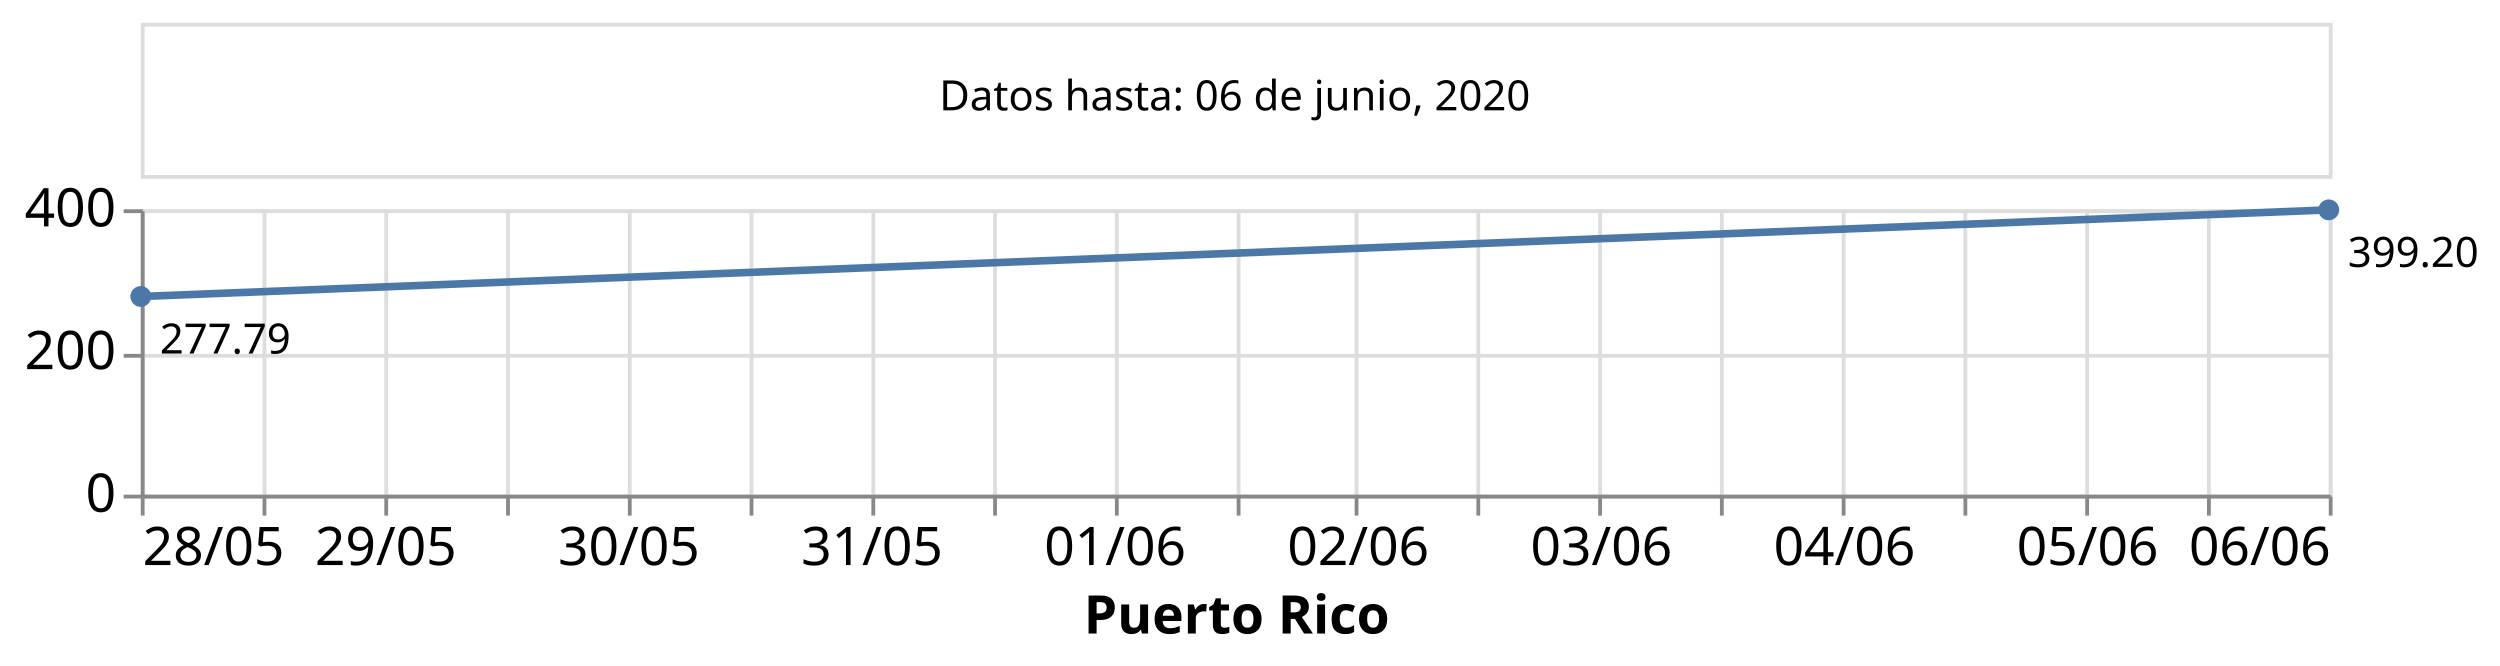
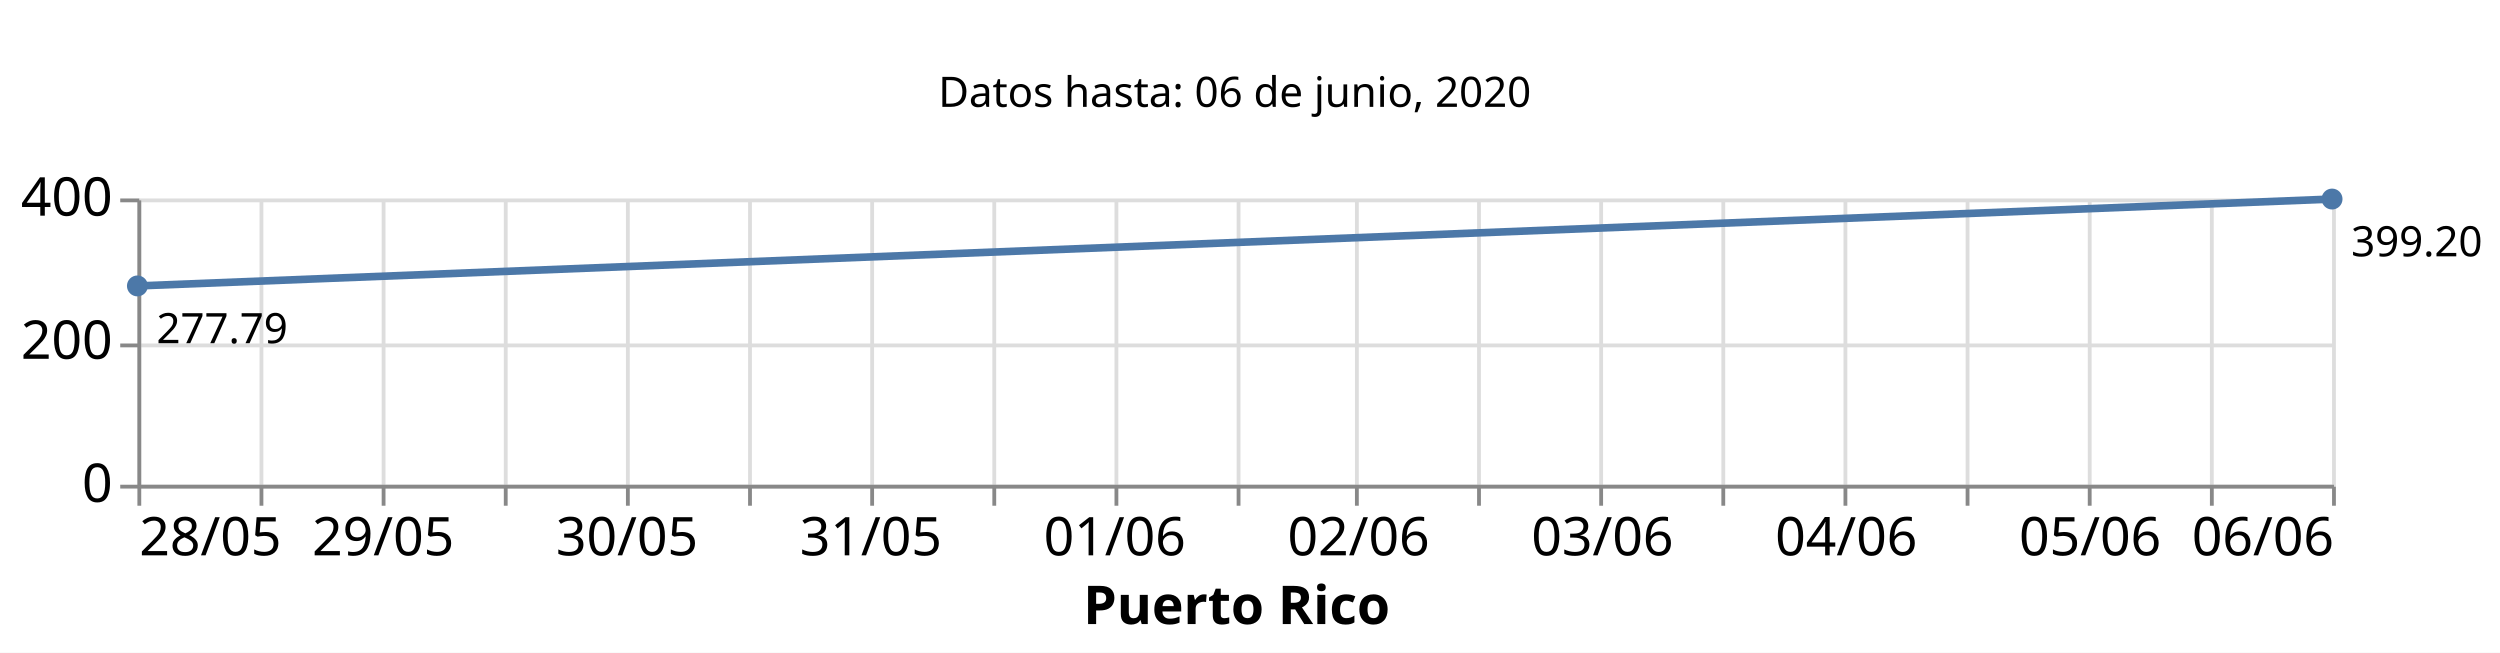
- <svg xmlns="http://www.w3.org/2000/svg" class="marks" width="657" height="175" viewBox="0 0 657 175" version="1.1">
-   <rect width="657" height="175" style="fill: white;" />
-   <g transform="translate(37,6)">
+ <svg xmlns="http://www.w3.org/2000/svg" class="marks" width="655" height="171" viewBox="0 0 655 171" version="1.1">
+   <rect width="655" height="171" style="fill: white;" />
+   <g transform="translate(36,5)">
    <g class="mark-group role-frame root">
      <g transform="translate(0,0)">
        <path class="background" d="M0,0h0v0h0Z" style="fill: none;" />
        <g>
          <g class="mark-group role-scope concat_0_group">
            <g transform="translate(0,0)">
-               <path class="background" d="M0.5,0.5h575v40h-575Z" style="fill: none; stroke: #ddd;" />
+               <path class="background" d="M0,0h575v40h-575Z" style="fill: none; stroke: #ddd; stroke-width: 0;" />
              <g>
                <g class="mark-text role-mark concat_0_marks">
                  <text text-anchor="middle" transform="translate(287.5,23)" style="font-family: sans-serif; font-size: 11px; fill: black;">Datos hasta: 06 de junio, 2020</text>
                </g>
              </g>
              <path class="foreground" d="" style="display: none; fill: none;" />
            </g>
          </g>
          <g class="mark-group role-scope concat_1_group">
-             <g transform="translate(0,49)">
-               <path class="background" d="M0.5,0.5h575v75h-575Z" style="fill: none; stroke: #ddd;" />
+             <g transform="translate(0,47)">
+               <path class="background" d="M0,0h575v75h-575Z" style="fill: none; stroke: #ddd; stroke-width: 0;" />
              <g>
                <g class="mark-group role-axis">
                  <g transform="translate(0.5,75.5)">
                    <path class="background" d="M0,0h0v0h0Z" style="pointer-events: none; fill: none;" />
                    <g>
                      <g class="mark-rule role-axis-grid" style="pointer-events: none;">
                        <line transform="translate(0,-75)" x2="0" y2="75" style="fill: none; stroke: #ddd; stroke-width: 1; opacity: 1;" />
                        <line transform="translate(32,-75)" x2="0" y2="75" style="fill: none; stroke: #ddd; stroke-width: 1; opacity: 1;" />
                        <line transform="translate(64,-75)" x2="0" y2="75" style="fill: none; stroke: #ddd; stroke-width: 1; opacity: 1;" />
                        <line transform="translate(96,-75)" x2="0" y2="75" style="fill: none; stroke: #ddd; stroke-width: 1; opacity: 1;" />
                        <line transform="translate(128,-75)" x2="0" y2="75" style="fill: none; stroke: #ddd; stroke-width: 1; opacity: 1;" />
                        <line transform="translate(160,-75)" x2="0" y2="75" style="fill: none; stroke: #ddd; stroke-width: 1; opacity: 1;" />
                        <line transform="translate(192,-75)" x2="0" y2="75" style="fill: none; stroke: #ddd; stroke-width: 1; opacity: 1;" />
                        <line transform="translate(224,-75)" x2="0" y2="75" style="fill: none; stroke: #ddd; stroke-width: 1; opacity: 1;" />
                        <line transform="translate(256,-75)" x2="0" y2="75" style="fill: none; stroke: #ddd; stroke-width: 1; opacity: 1;" />
                        <line transform="translate(288,-75)" x2="0" y2="75" style="fill: none; stroke: #ddd; stroke-width: 1; opacity: 1;" />
                        <line transform="translate(319,-75)" x2="0" y2="75" style="fill: none; stroke: #ddd; stroke-width: 1; opacity: 1;" />
                        <line transform="translate(351,-75)" x2="0" y2="75" style="fill: none; stroke: #ddd; stroke-width: 1; opacity: 1;" />
                        <line transform="translate(383,-75)" x2="0" y2="75" style="fill: none; stroke: #ddd; stroke-width: 1; opacity: 1;" />
                        <line transform="translate(415,-75)" x2="0" y2="75" style="fill: none; stroke: #ddd; stroke-width: 1; opacity: 1;" />
                        <line transform="translate(447,-75)" x2="0" y2="75" style="fill: none; stroke: #ddd; stroke-width: 1; opacity: 1;" />
                        <line transform="translate(479,-75)" x2="0" y2="75" style="fill: none; stroke: #ddd; stroke-width: 1; opacity: 1;" />
                        <line transform="translate(511,-75)" x2="0" y2="75" style="fill: none; stroke: #ddd; stroke-width: 1; opacity: 1;" />
                        <line transform="translate(543,-75)" x2="0" y2="75" style="fill: none; stroke: #ddd; stroke-width: 1; opacity: 1;" />
                        <line transform="translate(575,-75)" x2="0" y2="75" style="fill: none; stroke: #ddd; stroke-width: 1; opacity: 1;" />
                      </g>
                    </g>
                    <path class="foreground" d="" style="pointer-events: none; display: none; fill: none;" />
                  </g>
                </g>
                <g class="mark-group role-axis">
                  <g transform="translate(0.5,0.5)">
                    <path class="background" d="M0,0h0v0h0Z" style="pointer-events: none; fill: none;" />
                    <g>
                      <g class="mark-rule role-axis-grid" style="pointer-events: none;">
                        <line transform="translate(0,75)" x2="575" y2="0" style="fill: none; stroke: #ddd; stroke-width: 1; opacity: 1;" />
                        <line transform="translate(0,38)" x2="575" y2="0" style="fill: none; stroke: #ddd; stroke-width: 1; opacity: 1;" />
                        <line transform="translate(0,0)" x2="575" y2="0" style="fill: none; stroke: #ddd; stroke-width: 1; opacity: 1;" />
                      </g>
                    </g>
                    <path class="foreground" d="" style="pointer-events: none; display: none; fill: none;" />
                  </g>
                </g>
                <g class="mark-group role-axis">
                  <g transform="translate(0.5,75.5)">
                    <path class="background" d="M0,0h0v0h0Z" style="pointer-events: none; fill: none;" />
                    <g>
                      <g class="mark-rule role-axis-tick" style="pointer-events: none;">
                        <line transform="translate(0,0)" x2="0" y2="5" style="fill: none; stroke: #888; stroke-width: 1; opacity: 1;" />
                        <line transform="translate(32,0)" x2="0" y2="5" style="fill: none; stroke: #888; stroke-width: 1; opacity: 1;" />
                        <line transform="translate(64,0)" x2="0" y2="5" style="fill: none; stroke: #888; stroke-width: 1; opacity: 1;" />
                        <line transform="translate(96,0)" x2="0" y2="5" style="fill: none; stroke: #888; stroke-width: 1; opacity: 1;" />
                        <line transform="translate(128,0)" x2="0" y2="5" style="fill: none; stroke: #888; stroke-width: 1; opacity: 1;" />
                        <line transform="translate(160,0)" x2="0" y2="5" style="fill: none; stroke: #888; stroke-width: 1; opacity: 1;" />
                        <line transform="translate(192,0)" x2="0" y2="5" style="fill: none; stroke: #888; stroke-width: 1; opacity: 1;" />
                        <line transform="translate(224,0)" x2="0" y2="5" style="fill: none; stroke: #888; stroke-width: 1; opacity: 1;" />
                        <line transform="translate(256,0)" x2="0" y2="5" style="fill: none; stroke: #888; stroke-width: 1; opacity: 1;" />
                        <line transform="translate(288,0)" x2="0" y2="5" style="fill: none; stroke: #888; stroke-width: 1; opacity: 1;" />
                        <line transform="translate(319,0)" x2="0" y2="5" style="fill: none; stroke: #888; stroke-width: 1; opacity: 1;" />
                        <line transform="translate(351,0)" x2="0" y2="5" style="fill: none; stroke: #888; stroke-width: 1; opacity: 1;" />
                        <line transform="translate(383,0)" x2="0" y2="5" style="fill: none; stroke: #888; stroke-width: 1; opacity: 1;" />
                        <line transform="translate(415,0)" x2="0" y2="5" style="fill: none; stroke: #888; stroke-width: 1; opacity: 1;" />
                        <line transform="translate(447,0)" x2="0" y2="5" style="fill: none; stroke: #888; stroke-width: 1; opacity: 1;" />
                        <line transform="translate(479,0)" x2="0" y2="5" style="fill: none; stroke: #888; stroke-width: 1; opacity: 1;" />
                        <line transform="translate(511,0)" x2="0" y2="5" style="fill: none; stroke: #888; stroke-width: 1; opacity: 1;" />
                        <line transform="translate(543,0)" x2="0" y2="5" style="fill: none; stroke: #888; stroke-width: 1; opacity: 1;" />
                        <line transform="translate(575,0)" x2="0" y2="5" style="fill: none; stroke: #888; stroke-width: 1; opacity: 1;" />
                      </g>
                      <g class="mark-text role-axis-label" style="pointer-events: none;">
                        <text text-anchor="start" transform="translate(0,18)" style="font-family: sans-serif; font-size: 14px; fill: #000; opacity: 1;">28/05</text>
                        <text text-anchor="middle" transform="translate(31.94444,18)" style="font-family: sans-serif; font-size: 14px; fill: #000; opacity: 0;">28/05</text>
                        <text text-anchor="middle" transform="translate(63.88889,18)" style="font-family: sans-serif; font-size: 14px; fill: #000; opacity: 1;">29/05</text>
                        <text text-anchor="middle" transform="translate(95.83333,18)" style="font-family: sans-serif; font-size: 14px; fill: #000; opacity: 0;">29/05</text>
                        <text text-anchor="middle" transform="translate(127.7778,18)" style="font-family: sans-serif; font-size: 14px; fill: #000; opacity: 1;">30/05</text>
                        <text text-anchor="middle" transform="translate(159.7222,18)" style="font-family: sans-serif; font-size: 14px; fill: #000; opacity: 0;">30/05</text>
                        <text text-anchor="middle" transform="translate(191.6667,18)" style="font-family: sans-serif; font-size: 14px; fill: #000; opacity: 1;">31/05</text>
                        <text text-anchor="middle" transform="translate(223.6111,18)" style="font-family: sans-serif; font-size: 14px; fill: #000; opacity: 0;">31/05</text>
                        <text text-anchor="middle" transform="translate(255.5556,18)" style="font-family: sans-serif; font-size: 14px; fill: #000; opacity: 1;">01/06</text>
                        <text text-anchor="middle" transform="translate(287.5,18)" style="font-family: sans-serif; font-size: 14px; fill: #000; opacity: 0;">01/06</text>
                        <text text-anchor="middle" transform="translate(319.4444,18)" style="font-family: sans-serif; font-size: 14px; fill: #000; opacity: 1;">02/06</text>
                        <text text-anchor="middle" transform="translate(351.3889,18)" style="font-family: sans-serif; font-size: 14px; fill: #000; opacity: 0;">02/06</text>
                        <text text-anchor="middle" transform="translate(383.3333,18)" style="font-family: sans-serif; font-size: 14px; fill: #000; opacity: 1;">03/06</text>
                        <text text-anchor="middle" transform="translate(415.2778,18)" style="font-family: sans-serif; font-size: 14px; fill: #000; opacity: 0;">03/06</text>
                        <text text-anchor="middle" transform="translate(447.2222,18)" style="font-family: sans-serif; font-size: 14px; fill: #000; opacity: 1;">04/06</text>
                        <text text-anchor="middle" transform="translate(479.1667,18)" style="font-family: sans-serif; font-size: 14px; fill: #000; opacity: 0;">04/06</text>
                        <text text-anchor="middle" transform="translate(511.1111,18)" style="font-family: sans-serif; font-size: 14px; fill: #000; opacity: 1;">05/06</text>
                        <text text-anchor="middle" transform="translate(543.0556,18)" style="font-family: sans-serif; font-size: 14px; fill: #000; opacity: 0;">05/06</text>
                        <text text-anchor="end" transform="translate(575,18)" style="font-family: sans-serif; font-size: 14px; fill: #000; opacity: 1;">06/06</text>
                      </g>
                      <g class="mark-rule role-axis-domain" style="pointer-events: none;">
                        <line transform="translate(0,0)" x2="575" y2="0" style="fill: none; stroke: #888; stroke-width: 1; opacity: 1;" />
                      </g>
                      <g class="mark-text role-axis-title" style="pointer-events: none;">
                        <text text-anchor="middle" transform="translate(287.5,36)" style="font-family: sans-serif; font-size: 14px; font-weight: bold; fill: #000; opacity: 1;">Puerto Rico</text>
                      </g>
                    </g>
                    <path class="foreground" d="" style="pointer-events: none; display: none; fill: none;" />
                  </g>
                </g>
                <g class="mark-group role-axis">
                  <g transform="translate(0.5,0.5)">
                    <path class="background" d="M0,0h0v0h0Z" style="pointer-events: none; fill: none;" />
                    <g>
                      <g class="mark-rule role-axis-tick" style="pointer-events: none;">
                        <line transform="translate(0,75)" x2="-5" y2="0" style="fill: none; stroke: #888; stroke-width: 1; opacity: 1;" />
                        <line transform="translate(0,38)" x2="-5" y2="0" style="fill: none; stroke: #888; stroke-width: 1; opacity: 1;" />
                        <line transform="translate(0,0)" x2="-5" y2="0" style="fill: none; stroke: #888; stroke-width: 1; opacity: 1;" />
                      </g>
                      <g class="mark-text role-axis-label" style="pointer-events: none;">
                        <text text-anchor="end" transform="translate(-7,79)" style="font-family: sans-serif; font-size: 14px; fill: #000; opacity: 1;">0</text>
                        <text text-anchor="end" transform="translate(-7,41.5)" style="font-family: sans-serif; font-size: 14px; fill: #000; opacity: 1;">200</text>
                        <text text-anchor="end" transform="translate(-7,4)" style="font-family: sans-serif; font-size: 14px; fill: #000; opacity: 1;">400</text>
                      </g>
                      <g class="mark-rule role-axis-domain" style="pointer-events: none;">
                        <line transform="translate(0,75)" x2="0" y2="-75" style="fill: none; stroke: #888; stroke-width: 1; opacity: 1;" />
                      </g>
                    </g>
                    <path class="foreground" d="" style="pointer-events: none; display: none; fill: none;" />
                  </g>
                </g>
                <g class="mark-line role-mark concat_1_layer_0_layer_0_marks">
                  <path d="M0,22.914L575,0.151" style="fill: none; stroke: #4c78a8; stroke-width: 2;" />
                </g>
                <g class="mark-symbol role-mark concat_1_layer_0_layer_1_marks">
                  <path transform="translate(0,22.91406)" d="M2.739,0A2.739,2.739,0,1,1,-2.739,0A2.739,2.739,0,1,1,2.739,0" style="fill: #4c78a8; stroke-width: 2; opacity: 1;" />
                  <path transform="translate(575,0.1505282)" d="M2.739,0A2.739,2.739,0,1,1,-2.739,0A2.739,2.739,0,1,1,2.739,0" style="fill: #4c78a8; stroke-width: 2; opacity: 1;" />
                </g>
                <g class="mark-text role-mark concat_1_layer_1_marks">
                  <text text-anchor="start" transform="translate(5,37.91406)" style="font-family: sans-serif; font-size: 11px; fill: black;">277.79</text>
                  <text text-anchor="start" transform="translate(580,15.15053)" style="font-family: sans-serif; font-size: 11px; fill: black;">399.20</text>
                </g>
              </g>
              <path class="foreground" d="" style="display: none; fill: none;" />
            </g>
          </g>
        </g>
        <path class="foreground" d="" style="display: none; fill: none;" />
      </g>
    </g>
  </g>
</svg>
